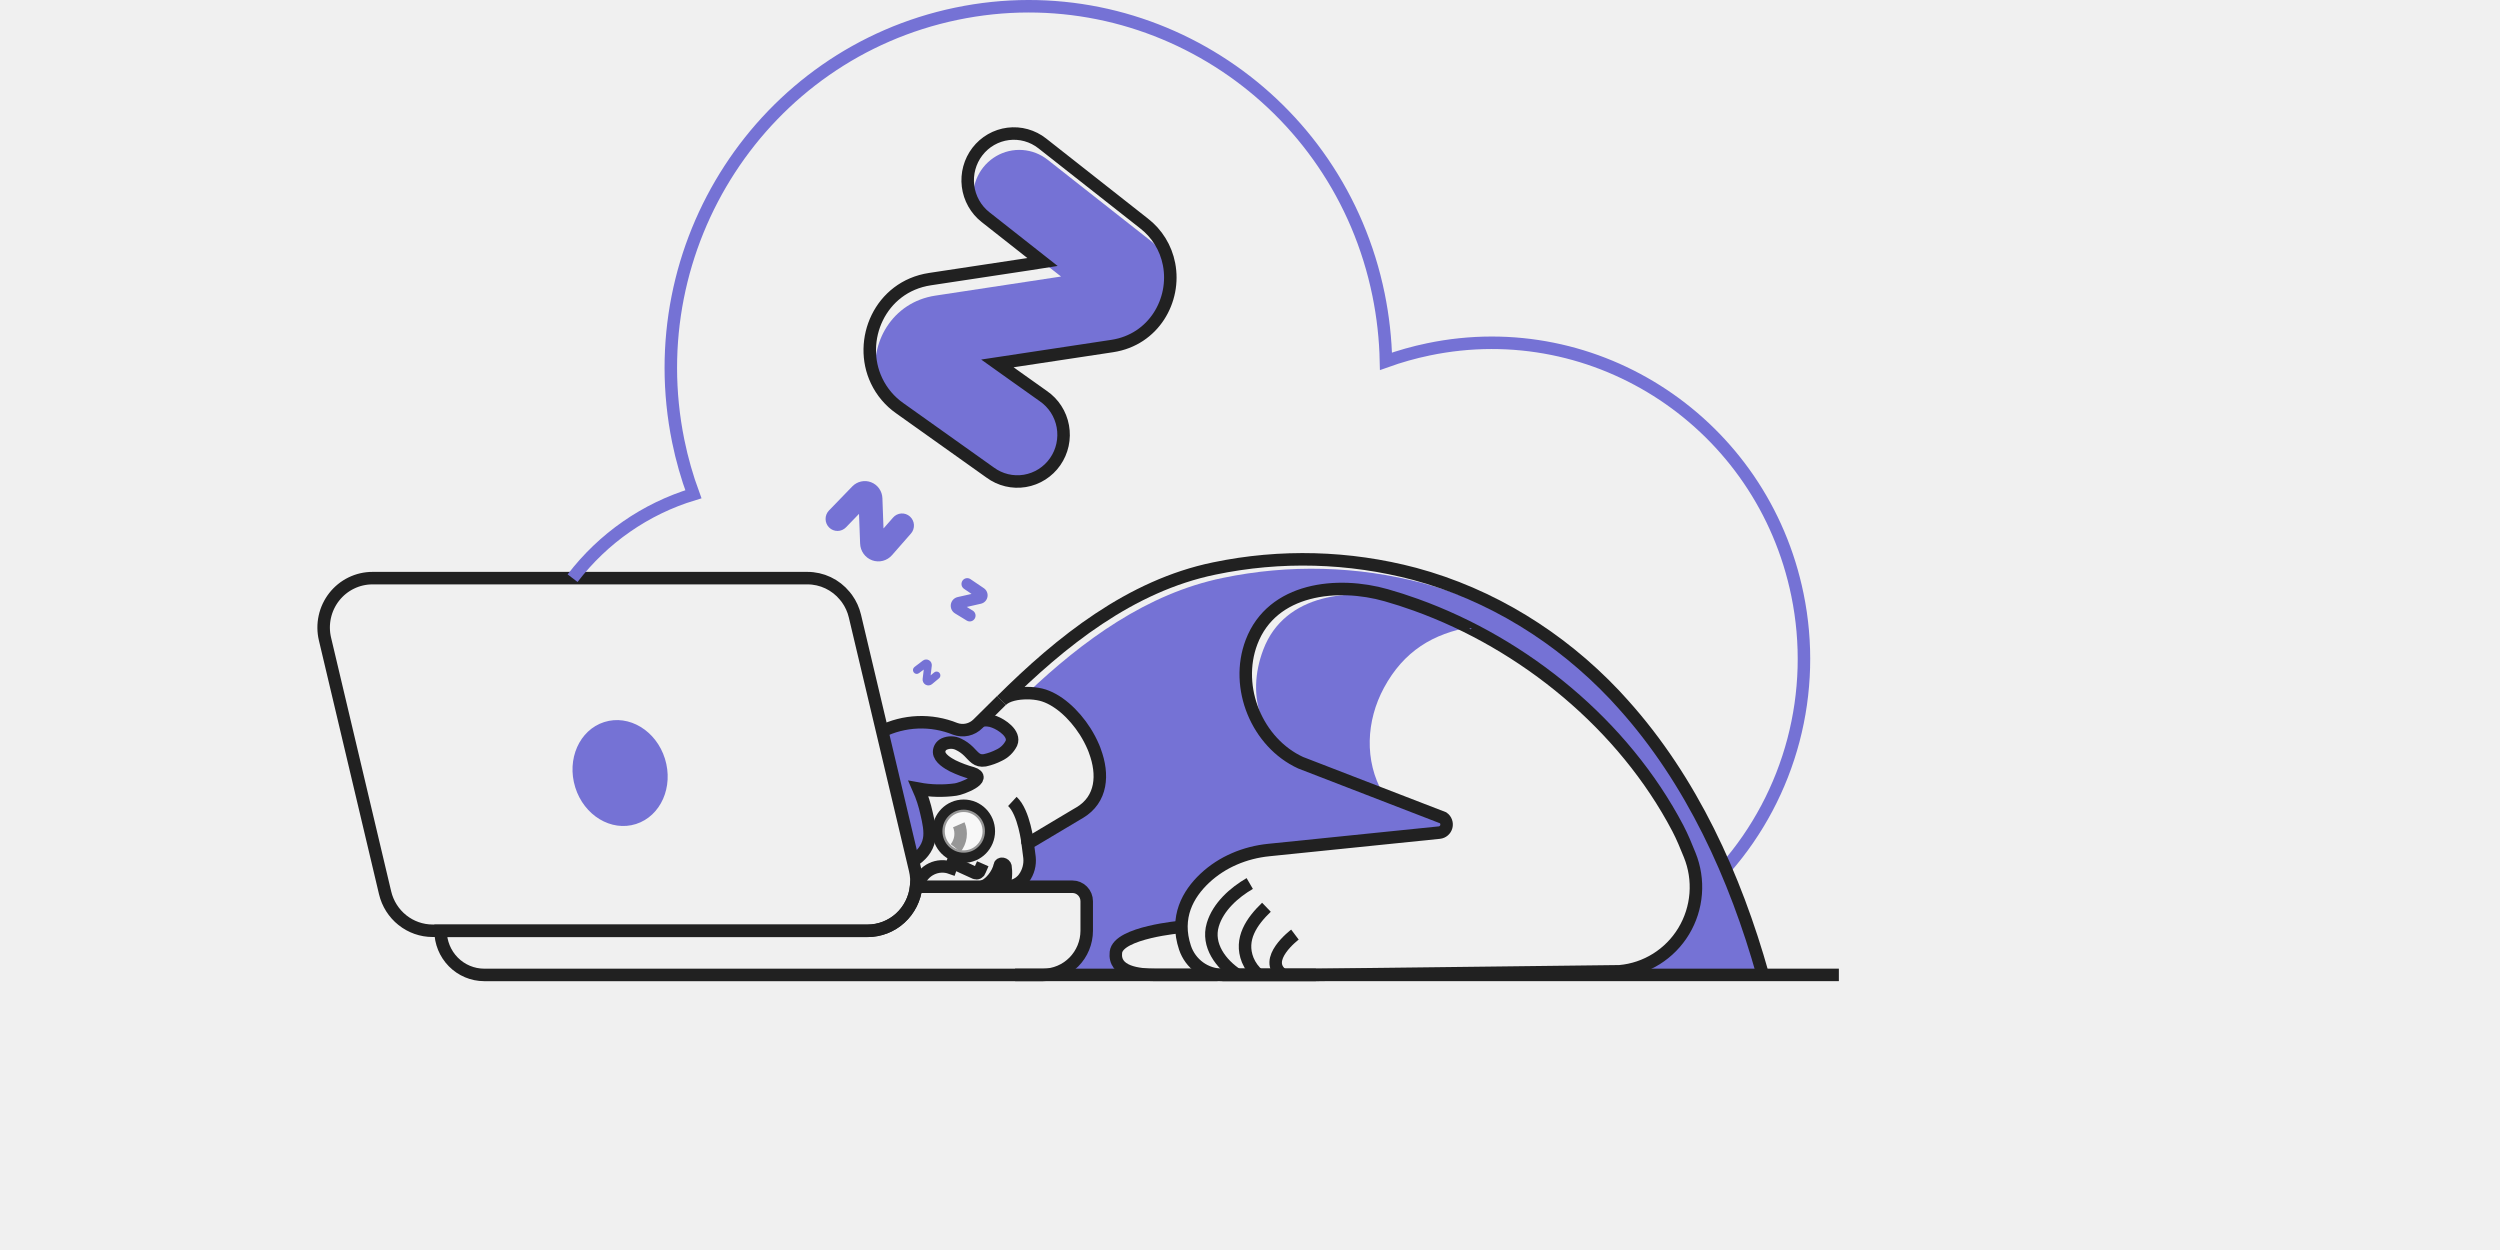
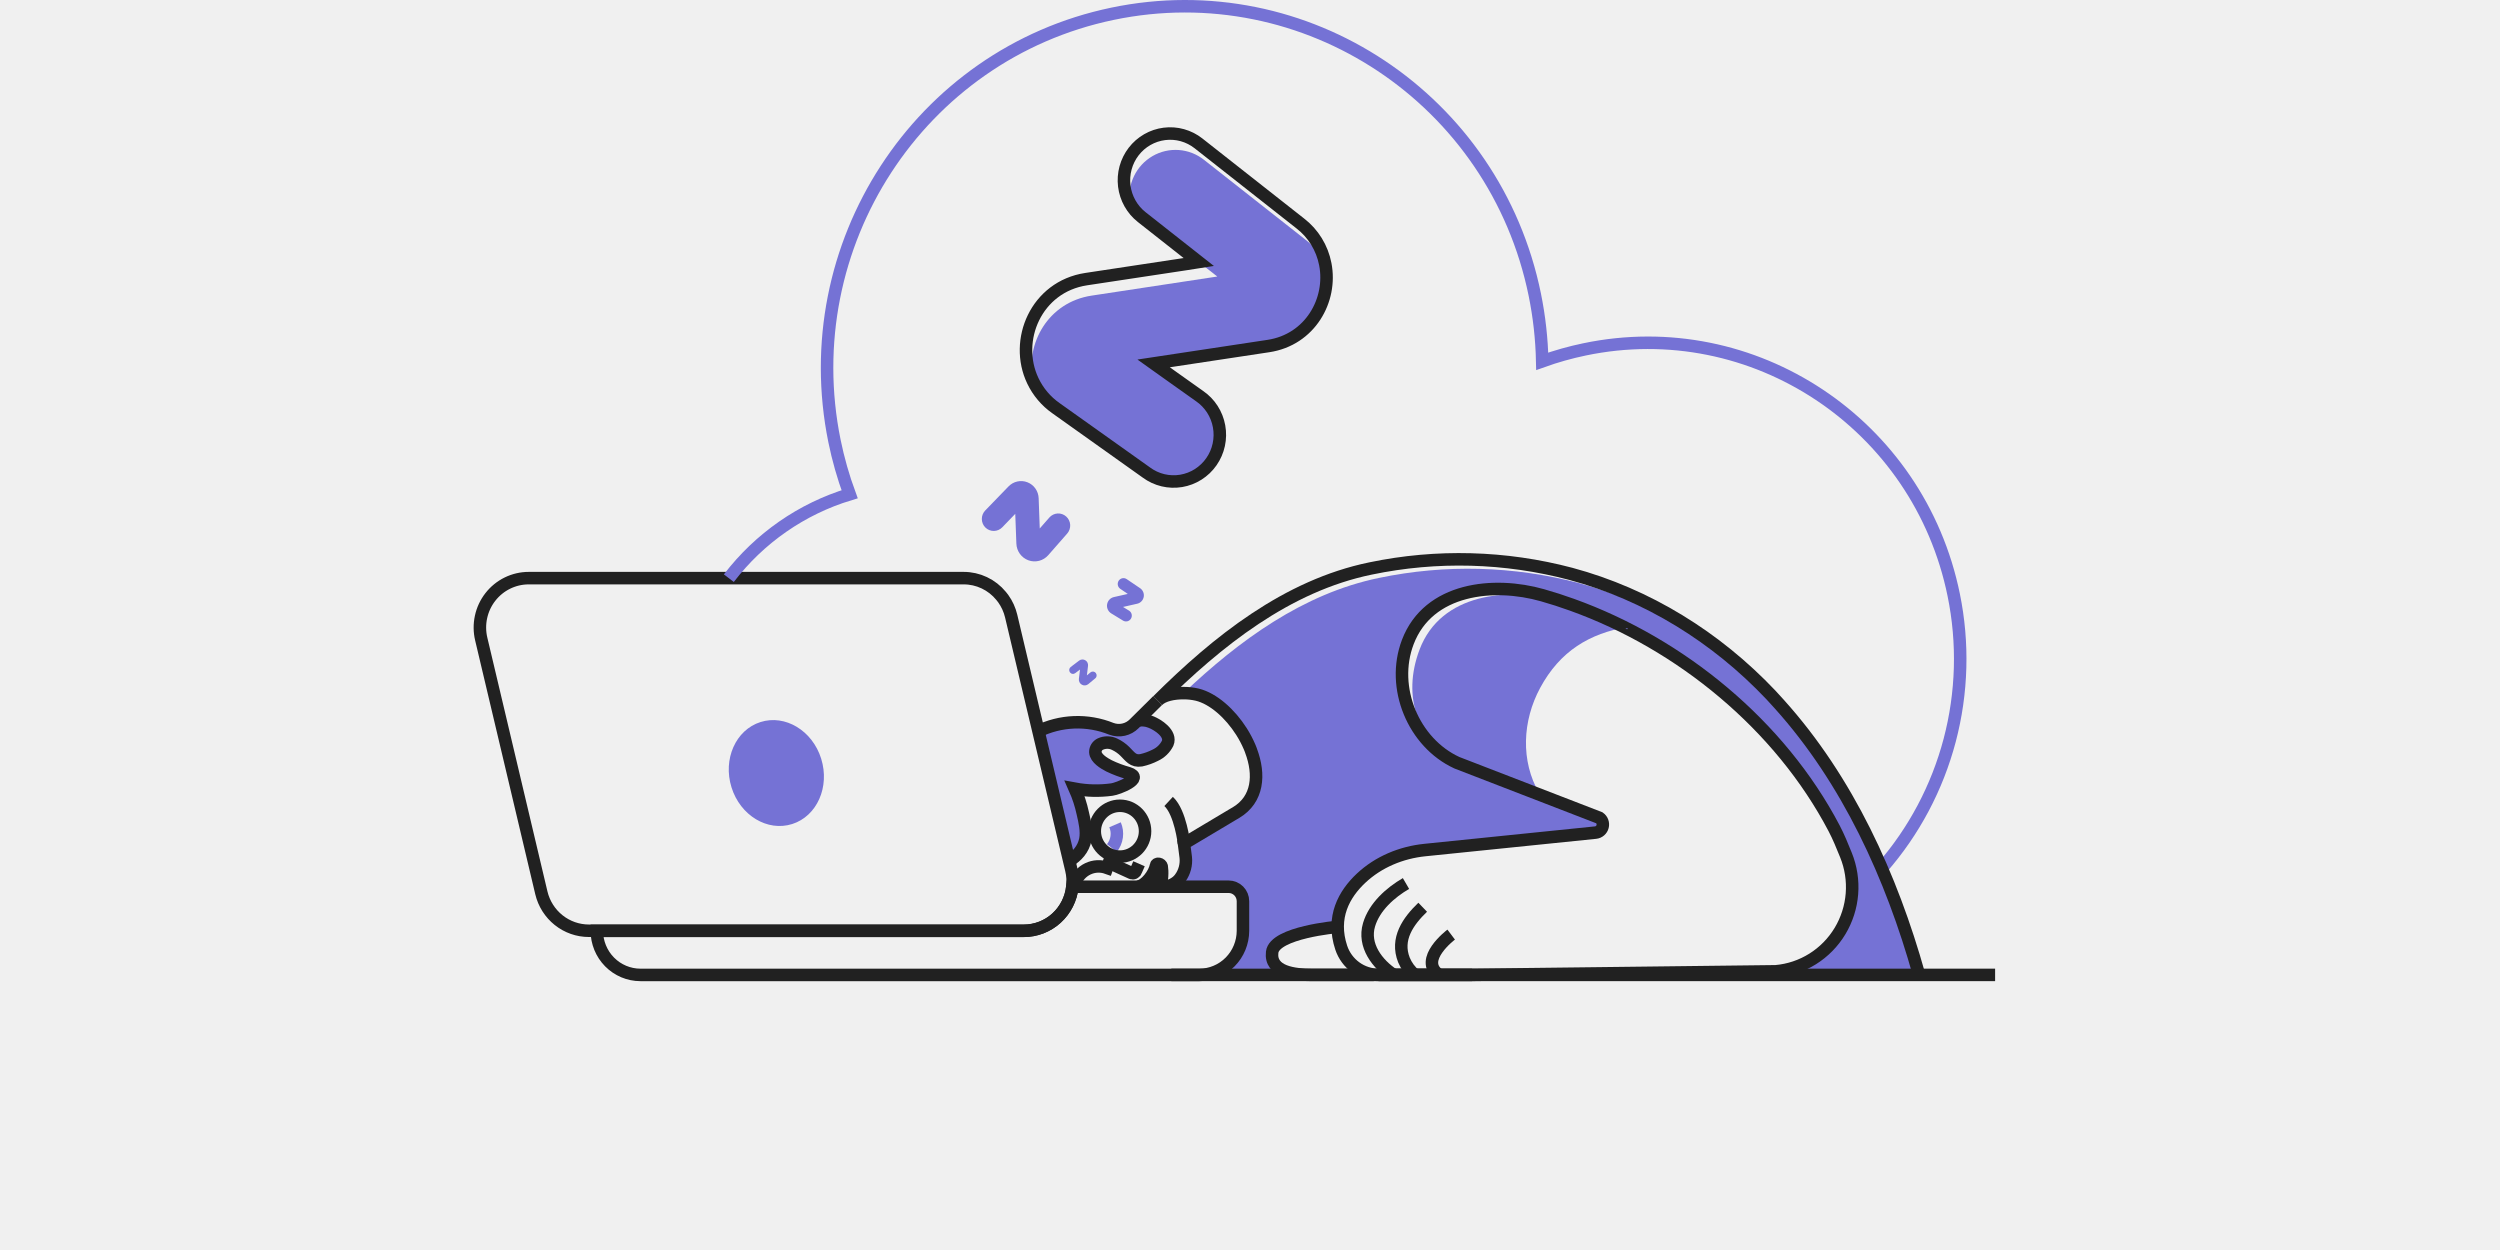
- <svg xmlns="http://www.w3.org/2000/svg" width="200" height="100" viewBox="0 0 300 200" fill="none">
+ <svg xmlns="http://www.w3.org/2000/svg" width="200" height="100" viewBox="0 0 250 200" fill="none">
  <path d="M231.557 155.984H154.723H160.046L208.641 155.415C217.625 154.625 223.955 145.713 220.542 137.275C219.952 135.817 220.569 135.411 219.839 134.006C212.2 119.457 198.954 107.605 183.945 100.72C184.317 100.65 184.691 100.598 185.073 100.546C182.278 99.13 179.4 97.89 176.453 96.833C174.891 96.269 173.31 95.759 171.731 95.312C163.971 93.1 153.484 94.111 150.181 102.802C147.404 110.098 151.092 118.912 158.028 122.108L170.487 126.925C170.382 126.767 170.287 126.609 170.19 126.442L181.025 130.63C181.24 130.782 181.404 130.997 181.494 131.246C181.585 131.496 181.599 131.767 181.533 132.024C181.467 132.281 181.325 132.511 181.125 132.684C180.926 132.857 180.68 132.965 180.419 132.992L154.106 135.899C150.313 136.286 145.564 137.891 142.768 140.531C140.729 142.438 139.01 145.034 139.026 148.32C137.307 148.451 135.597 148.694 133.908 149.048C131.33 149.609 128.707 150.576 128.521 152.164C128.154 155.352 132.634 156 135.457 156L117.592 155.93C119.51 155.93 119.747 155.913 121.019 154.633C122.29 153.352 123.712 152.366 123.712 150.426L123.869 144.209C123.869 142.928 124.17 141.893 122.904 141.893H111.591C112.051 141.906 112.506 141.784 112.9 141.542C113.294 141.301 113.611 140.95 113.813 140.531C113.822 140.521 113.827 140.509 113.829 140.495C114.395 139.433 114.524 137.904 114.419 136.458L114.551 135.984L114.89 134.719L122.077 130.442C122.131 130.41 122.183 130.376 122.234 130.338C125.983 128.02 126.452 123.876 125.167 120.171C125.14 120.1 125.124 120.037 125.097 119.977C125.038 119.819 124.984 119.669 124.917 119.519C124.573 118.675 124.149 117.866 123.648 117.106C121.792 114.174 119.098 111.785 116.539 111.161C115.821 110.997 115.088 110.914 114.352 110.916C123.257 102.47 133.518 94.964 145.637 92.468C156.241 90.252 167.207 90.541 177.682 93.312C189.922 96.606 200.945 103.445 209.686 112.681C221.453 125.096 226.956 139.602 231.557 155.984Z" fill="#7572D5" />
  <path d="M111.846 118.656C111.424 119.497 110.733 120.169 109.885 120.563C109.162 120.931 108.395 121.206 107.604 121.38C106.3 121.601 105.839 120.767 105.007 119.95C104.532 119.486 103.987 119.103 103.391 118.816C103.034 118.639 102.642 118.544 102.245 118.538C101.847 118.532 101.453 118.615 101.09 118.781C100.845 118.892 100.637 119.072 100.49 119.299C100.344 119.527 100.266 119.793 100.266 120.064C100.32 121.064 101.683 121.854 102.453 122.268C103.459 122.749 104.505 123.139 105.578 123.435C108.21 124.252 103.827 125.955 102.906 126.061C100.935 126.331 98.935 126.283 96.98 125.919C97.541 127.188 97.972 128.512 98.265 129.87C98.569 131.169 98.924 132.733 98.674 134.041C98.37 135.578 97.343 136.719 96.077 137.493L91.156 116.727C92.971 115.853 94.944 115.367 96.953 115.3C98.962 115.234 100.963 115.588 102.83 116.34C103.453 116.572 104.129 116.619 104.777 116.474C105.425 116.329 106.018 115.999 106.486 115.523L106.99 115.029C107.691 114.875 108.422 114.934 109.091 115.198C110.284 115.653 112.493 117.116 111.846 118.656Z" fill="#7572D5" />
  <path d="M116.9 141.877H96.579C96.373 143.816 95.466 145.609 94.032 146.913C92.598 148.216 90.738 148.936 88.81 148.936H20.491C20.495 150.805 21.231 152.596 22.537 153.917C23.844 155.238 25.614 155.983 27.462 155.987H116.895C118.742 155.981 120.513 155.236 121.82 153.915C123.128 152.595 123.866 150.805 123.874 148.936V144.195C123.874 143.581 123.633 142.991 123.203 142.556C122.773 142.121 122.19 141.877 121.582 141.877H116.9Z" stroke="#212121" stroke-width="2" stroke-miterlimit="10" />
  <path d="M85.518 95.782C86.118 96.619 86.549 97.567 86.787 98.572L96.414 139.167C96.627 140.048 96.682 140.961 96.578 141.862C96.373 143.801 95.466 145.594 94.032 146.897C92.598 148.2 90.738 148.921 88.81 148.921H19.222C17.465 148.92 15.759 148.321 14.38 147.22C13.001 146.119 12.027 144.581 11.617 142.853L2.001 102.258C1.723 101.096 1.71 99.884 1.963 98.715C2.215 97.547 2.727 96.451 3.459 95.512C4.192 94.572 5.125 93.813 6.19 93.292C7.255 92.77 8.422 92.5 9.605 92.502H79.182C80.325 92.5 81.454 92.754 82.489 93.244C83.525 93.734 84.44 94.449 85.17 95.338L85.518 95.782Z" stroke="#212121" stroke-width="2" stroke-miterlimit="10" />
  <path d="M51.758 131.843C55.721 130.579 57.795 125.903 56.391 121.398C54.986 116.894 50.635 114.266 46.672 115.53C42.709 116.794 40.635 121.47 42.04 125.975C43.444 130.479 47.795 133.106 51.758 131.843Z" fill="#7572D5" />
  <path d="M185.453 100.306C179.314 101.344 174.595 104.183 171.427 110.06C168.59 115.318 168.259 121.734 171.284 126.952L158.933 122.162C151.781 118.849 149.265 111.487 152.132 103.927C155.539 94.92 166.352 93.874 174.355 96.168C175.985 96.631 177.612 97.159 179.223 97.742C181.327 98.505 183.404 99.36 185.453 100.306Z" fill="#7572D5" />
  <path d="M41.615 92.508C46.515 86.104 53.272 81.41 60.94 79.082C59.919 76.307 59.108 73.457 58.516 70.557C52.153 39.258 72.052 8.659 102.99 2.205C133.927 -4.249 164.192 15.868 170.57 47.159C171.283 50.666 171.68 54.23 171.756 57.809C173.966 57.016 176.228 56.379 178.525 55.902C205.562 50.249 232.015 67.844 237.596 95.195C239.172 102.885 238.951 110.841 236.953 118.43C234.955 126.019 231.234 133.032 226.086 138.912" stroke="#7572D5" stroke-width="2" stroke-miterlimit="10" />
  <path d="M109.053 141.876H110.963C111.512 141.89 112.057 141.773 112.554 141.537C113.051 141.301 113.486 140.95 113.826 140.514C113.835 140.504 113.842 140.492 113.845 140.478C114.53 139.531 114.842 138.36 114.721 137.193L114.564 135.964L114.435 134.972L114.904 134.7L122.247 130.319L122.743 130.03C126.328 127.897 126.587 123.919 125.18 120.151C125.156 120.083 125.137 120.02 125.113 119.958C125.051 119.8 124.989 119.652 124.93 119.503C124.57 118.666 124.146 117.859 123.661 117.089C121.805 114.154 119.114 111.768 116.552 111.144C115.835 110.978 115.101 110.896 114.365 110.899C112.83 110.899 111.133 111.196 110.241 112.092C119.766 102.613 130.894 93.718 144.279 90.958C154.887 88.746 165.857 89.041 176.335 91.819C188.575 95.113 199.609 101.96 208.35 111.196C208.811 111.681 209.261 112.171 209.697 112.672C220.652 124.851 227.64 140.233 232.055 155.975" stroke="#212121" stroke-width="2" stroke-miterlimit="10" />
  <path d="M112.412 155.984H244.218" stroke="#212121" stroke-width="2" stroke-miterlimit="10" />
  <path d="M145.594 155.982H160.55" stroke="#212121" stroke-width="2" stroke-miterlimit="10" />
  <path d="M158.096 122.035C151.157 118.839 147.471 110.025 150.246 102.732C153.554 94.038 164.041 93.027 171.796 95.239C173.38 95.688 174.954 96.195 176.518 96.76C193.955 103.026 209.8 116.035 218.452 132.518C219.182 133.913 219.764 135.347 220.354 136.807C221.149 138.769 221.477 140.892 221.311 143.006C221.145 145.12 220.49 147.164 219.399 148.975C218.308 150.785 216.811 152.311 215.029 153.428C213.247 154.545 211.231 155.223 209.142 155.407L160.55 155.982H145.594C144.273 155.982 142.984 155.564 141.91 154.786C140.836 154.008 140.029 152.91 139.603 151.644C137.963 146.74 140.083 143.04 142.763 140.52C145.559 137.894 149.206 136.393 152.999 136.006L180.298 133.216C180.559 133.189 180.806 133.082 181.005 132.909C181.205 132.736 181.348 132.505 181.414 132.248C181.48 131.991 181.468 131.719 181.377 131.47C181.287 131.22 181.124 131.004 180.909 130.851L158.096 122.035Z" stroke="#212121" stroke-width="2" stroke-miterlimit="10" />
  <path d="M149.958 141.361C147.466 142.811 144.904 145.08 144.048 147.955C143.062 151.265 145.376 154.273 148.005 155.995" stroke="#212121" stroke-width="2" stroke-miterlimit="10" />
  <path d="M152.63 145.16C150.306 147.397 148.291 150.233 149.635 153.606C150.019 154.532 150.618 155.35 151.38 155.993" stroke="#212121" stroke-width="2" stroke-miterlimit="10" />
  <path d="M157.19 149.537C157.19 149.537 151.838 153.561 155.237 155.975" stroke="#212121" stroke-width="2" stroke-miterlimit="10" />
  <path d="M143.453 155.599L143.547 155.986H134.911C132.088 155.986 128.176 155.547 128.545 152.36C128.914 149.172 139.024 148.303 139.024 148.303" stroke="#212121" stroke-width="2" stroke-miterlimit="10" />
  <path d="M127.961 55.361L109.581 58.142L112.784 60.425L118.775 65.278C119.713 65.945 119.478 67.52 119.998 68.476C120.196 69.92 119.971 71.39 119.353 72.706C118.735 74.022 117.749 75.127 116.518 75.883C115.287 76.641 113.864 77.017 112.424 76.966C110.985 76.915 109.591 76.44 108.415 75.598L93.963 65.316C92.368 64.202 91.088 62.686 90.248 60.919C89.066 54.966 92.694 48.345 99.677 47.296L119.767 44.245L116.803 41.918L107.68 34.736C106.898 34.124 106.246 33.36 105.762 32.489C105.559 31.014 105.796 29.511 106.443 28.173C107.091 26.835 108.118 25.723 109.394 24.98C110.67 24.237 112.137 23.896 113.606 24.001C115.075 24.106 116.479 24.653 117.638 25.571L133.914 38.376C135.245 39.41 136.321 40.742 137.058 42.267C138.168 48.021 134.617 54.35 127.961 55.361Z" fill="#7572D5" />
  <path d="M114.438 134.972C114.438 134.972 113.878 129.986 111.979 128.229" stroke="#212121" stroke-width="2" stroke-miterlimit="10" />
  <path d="M90.967 117.073C92.801 116.162 94.804 115.65 96.845 115.57C98.887 115.49 100.922 115.844 102.82 116.61C103.444 116.842 104.12 116.889 104.769 116.744C105.418 116.599 106.012 116.269 106.481 115.792L110.233 112.076" stroke="#212121" stroke-width="2" stroke-miterlimit="10" />
  <path d="M102.895 138.255L106.028 139.68C106.098 139.709 106.173 139.723 106.248 139.721C106.323 139.719 106.398 139.701 106.466 139.668C106.534 139.635 106.594 139.588 106.643 139.53C106.692 139.472 106.728 139.404 106.75 139.331L107.243 138.203" stroke="#212121" stroke-width="2" stroke-miterlimit="10" />
-   <path d="M103.407 131.963C103.67 132.573 103.761 133.243 103.67 133.902C103.58 134.561 103.312 135.181 102.895 135.695" stroke="#212121" stroke-width="2" stroke-miterlimit="10" />
+   <path d="M103.407 131.963C103.67 132.573 103.761 133.243 103.67 133.902C103.58 134.561 103.312 135.181 102.895 135.695" stroke="#7572D5" stroke-width="2" stroke-miterlimit="10" />
  <path d="M110.513 141.876C111.006 141.138 111.003 139.353 110.877 138.636C110.796 138.181 110.039 138.018 109.958 138.476C109.737 139.753 108.312 141.718 106.995 141.876" stroke="#212121" stroke-width="2" stroke-miterlimit="10" />
  <path d="M104.188 137.059C106.409 137.059 108.21 135.238 108.21 132.991C108.21 130.745 106.409 128.924 104.188 128.924C101.967 128.924 100.166 130.745 100.166 132.991C100.166 135.238 101.967 137.059 104.188 137.059Z" stroke="#212121" stroke-width="2" stroke-miterlimit="10" />
  <path d="M102.841 136.822L102.125 138.86C101.627 138.681 101.1 138.602 100.572 138.629C100.045 138.656 99.528 138.788 99.05 139.017C98.573 139.247 98.146 139.569 97.792 139.966C97.438 140.362 97.165 140.825 96.988 141.329" stroke="#212121" stroke-width="2" stroke-miterlimit="10" />
-   <path opacity="0.53" d="M104.188 136.432C106.069 136.432 107.593 134.891 107.593 132.989C107.593 131.087 106.069 129.545 104.188 129.545C102.308 129.545 100.784 131.087 100.784 132.989C100.784 134.891 102.308 136.432 104.188 136.432Z" fill="white" />
  <path d="M96.061 137.761C97.328 136.987 98.351 135.854 98.656 134.312C98.909 133.001 98.553 131.44 98.249 130.141C97.956 128.782 97.526 127.459 96.964 126.19C98.919 126.553 100.92 126.6 102.89 126.329C103.809 126.225 108.194 124.531 105.562 123.705C104.489 123.411 103.444 123.02 102.44 122.537C101.664 122.131 100.304 121.34 100.256 120.338C100.252 120.067 100.327 119.801 100.47 119.572C100.614 119.343 100.82 119.162 101.064 119.049C101.426 118.884 101.821 118.802 102.219 118.809C102.616 118.816 103.008 118.912 103.364 119.09C103.962 119.374 104.508 119.757 104.98 120.223C105.815 121.041 106.271 121.858 107.58 121.648C108.37 121.476 109.135 121.201 109.856 120.831C110.705 120.438 111.399 119.766 111.823 118.924C112.474 117.39 110.26 115.927 109.059 115.488C108.391 115.223 107.662 115.162 106.96 115.314" stroke="#212121" stroke-width="2" stroke-miterlimit="10" />
  <path d="M127.961 55.364L109.581 58.146L112.784 60.429L116.927 63.371C117.74 63.928 118.436 64.644 118.973 65.475C119.51 66.307 119.877 67.239 120.054 68.216C120.231 69.193 120.214 70.196 120.003 71.167C119.793 72.137 119.393 73.055 118.828 73.868C118.263 74.68 117.543 75.37 116.711 75.898C115.879 76.426 114.952 76.781 113.982 76.943C113.013 77.104 112.022 77.069 111.067 76.839C110.111 76.608 109.211 76.188 108.418 75.601L93.966 65.319C92.37 64.205 91.09 62.69 90.251 60.922C87.177 54.468 90.771 45.872 98.801 44.659L114.74 42.245L116.803 41.921L107.68 34.739C106.913 34.136 106.272 33.387 105.793 32.533C105.313 31.68 105.005 30.738 104.884 29.764C104.765 28.79 104.835 27.802 105.093 26.855C105.351 25.908 105.79 25.022 106.386 24.247C106.983 23.473 107.724 22.824 108.568 22.339C109.412 21.854 110.342 21.542 111.306 21.421C112.269 21.299 113.246 21.371 114.182 21.632C115.118 21.892 115.994 22.337 116.76 22.94L133.036 35.745C135.119 37.347 136.547 39.669 137.047 42.267C138.167 48.024 134.617 54.353 127.961 55.364Z" stroke="#212121" stroke-width="2" stroke-miterlimit="10" />
  <path d="M87.619 86.964L87.441 82.216L85.359 84.373C85.005 84.739 84.523 84.947 84.019 84.953C83.513 84.959 83.027 84.762 82.665 84.406C82.304 84.049 82.098 83.561 82.092 83.051C82.086 82.54 82.28 82.047 82.633 81.682L86.363 77.829C86.748 77.431 87.239 77.156 87.777 77.038C88.314 76.919 88.875 76.963 89.388 77.164C89.901 77.364 90.345 77.712 90.664 78.165C90.984 78.618 91.165 79.156 91.185 79.712L91.36 84.556L92.896 82.804C93.062 82.614 93.263 82.459 93.489 82.348C93.714 82.237 93.959 82.172 94.209 82.156C94.459 82.141 94.71 82.176 94.947 82.259C95.184 82.343 95.402 82.472 95.59 82.641C95.777 82.808 95.931 83.012 96.04 83.24C96.15 83.468 96.215 83.715 96.23 83.969C96.245 84.221 96.211 84.475 96.129 84.715C96.048 84.954 95.92 85.175 95.754 85.365L92.729 88.817C92.343 89.263 91.833 89.58 91.266 89.729C90.7 89.877 90.102 89.85 89.55 89.65C88.999 89.45 88.52 89.087 88.175 88.608C87.831 88.129 87.637 87.556 87.619 86.964Z" fill="#7572D5" />
  <path d="M103.227 95.53L105.444 95.029L104.245 94.211C104.042 94.073 103.901 93.859 103.854 93.616C103.806 93.373 103.856 93.121 103.992 92.915C104.129 92.709 104.341 92.567 104.581 92.519C104.821 92.472 105.071 92.523 105.274 92.661L107.413 94.108C107.634 94.257 107.808 94.47 107.911 94.718C108.015 94.967 108.044 95.24 107.995 95.505C107.945 95.77 107.821 96.015 107.635 96.209C107.45 96.403 107.212 96.537 106.952 96.595L104.681 97.113L105.643 97.699C105.747 97.762 105.837 97.845 105.909 97.944C105.981 98.042 106.033 98.154 106.062 98.273C106.091 98.392 106.096 98.516 106.078 98.637C106.06 98.758 106.018 98.874 105.955 98.979C105.829 99.191 105.625 99.344 105.388 99.403C105.15 99.463 104.899 99.425 104.689 99.298L102.804 98.146C102.561 97.999 102.368 97.782 102.249 97.523C102.13 97.264 102.09 96.974 102.136 96.692C102.181 96.41 102.31 96.149 102.504 95.942C102.699 95.734 102.951 95.591 103.227 95.53Z" fill="#7572D5" />
  <path d="M97.621 108.627L97.802 107.128L97.039 107.7C96.975 107.748 96.903 107.783 96.826 107.803C96.748 107.823 96.668 107.827 96.589 107.815C96.51 107.804 96.435 107.777 96.366 107.735C96.298 107.694 96.238 107.639 96.191 107.575C96.095 107.444 96.055 107.281 96.078 107.12C96.101 106.959 96.186 106.814 96.315 106.717L97.661 105.695C97.802 105.589 97.97 105.527 98.144 105.517C98.319 105.507 98.493 105.549 98.644 105.638C98.796 105.726 98.918 105.858 98.996 106.016C99.074 106.175 99.105 106.353 99.084 106.529L98.901 108.06L99.469 107.586C99.53 107.535 99.602 107.496 99.678 107.472C99.754 107.449 99.834 107.441 99.913 107.449C99.993 107.457 100.07 107.48 100.14 107.518C100.21 107.556 100.272 107.608 100.323 107.67C100.374 107.732 100.411 107.804 100.435 107.881C100.458 107.958 100.466 108.039 100.458 108.12C100.451 108.2 100.427 108.278 100.39 108.349C100.352 108.42 100.301 108.483 100.239 108.534L99.119 109.466C98.975 109.581 98.801 109.651 98.619 109.666C98.436 109.682 98.253 109.642 98.093 109.552C97.932 109.462 97.802 109.326 97.718 109.162C97.634 108.997 97.6 108.811 97.621 108.627Z" fill="#7572D5" />
  <path d="M185.454 100.498L185.34 100.692C185.254 100.638 185.165 100.59 185.071 100.55L185.454 100.498Z" fill="#7572D5" />
</svg>
